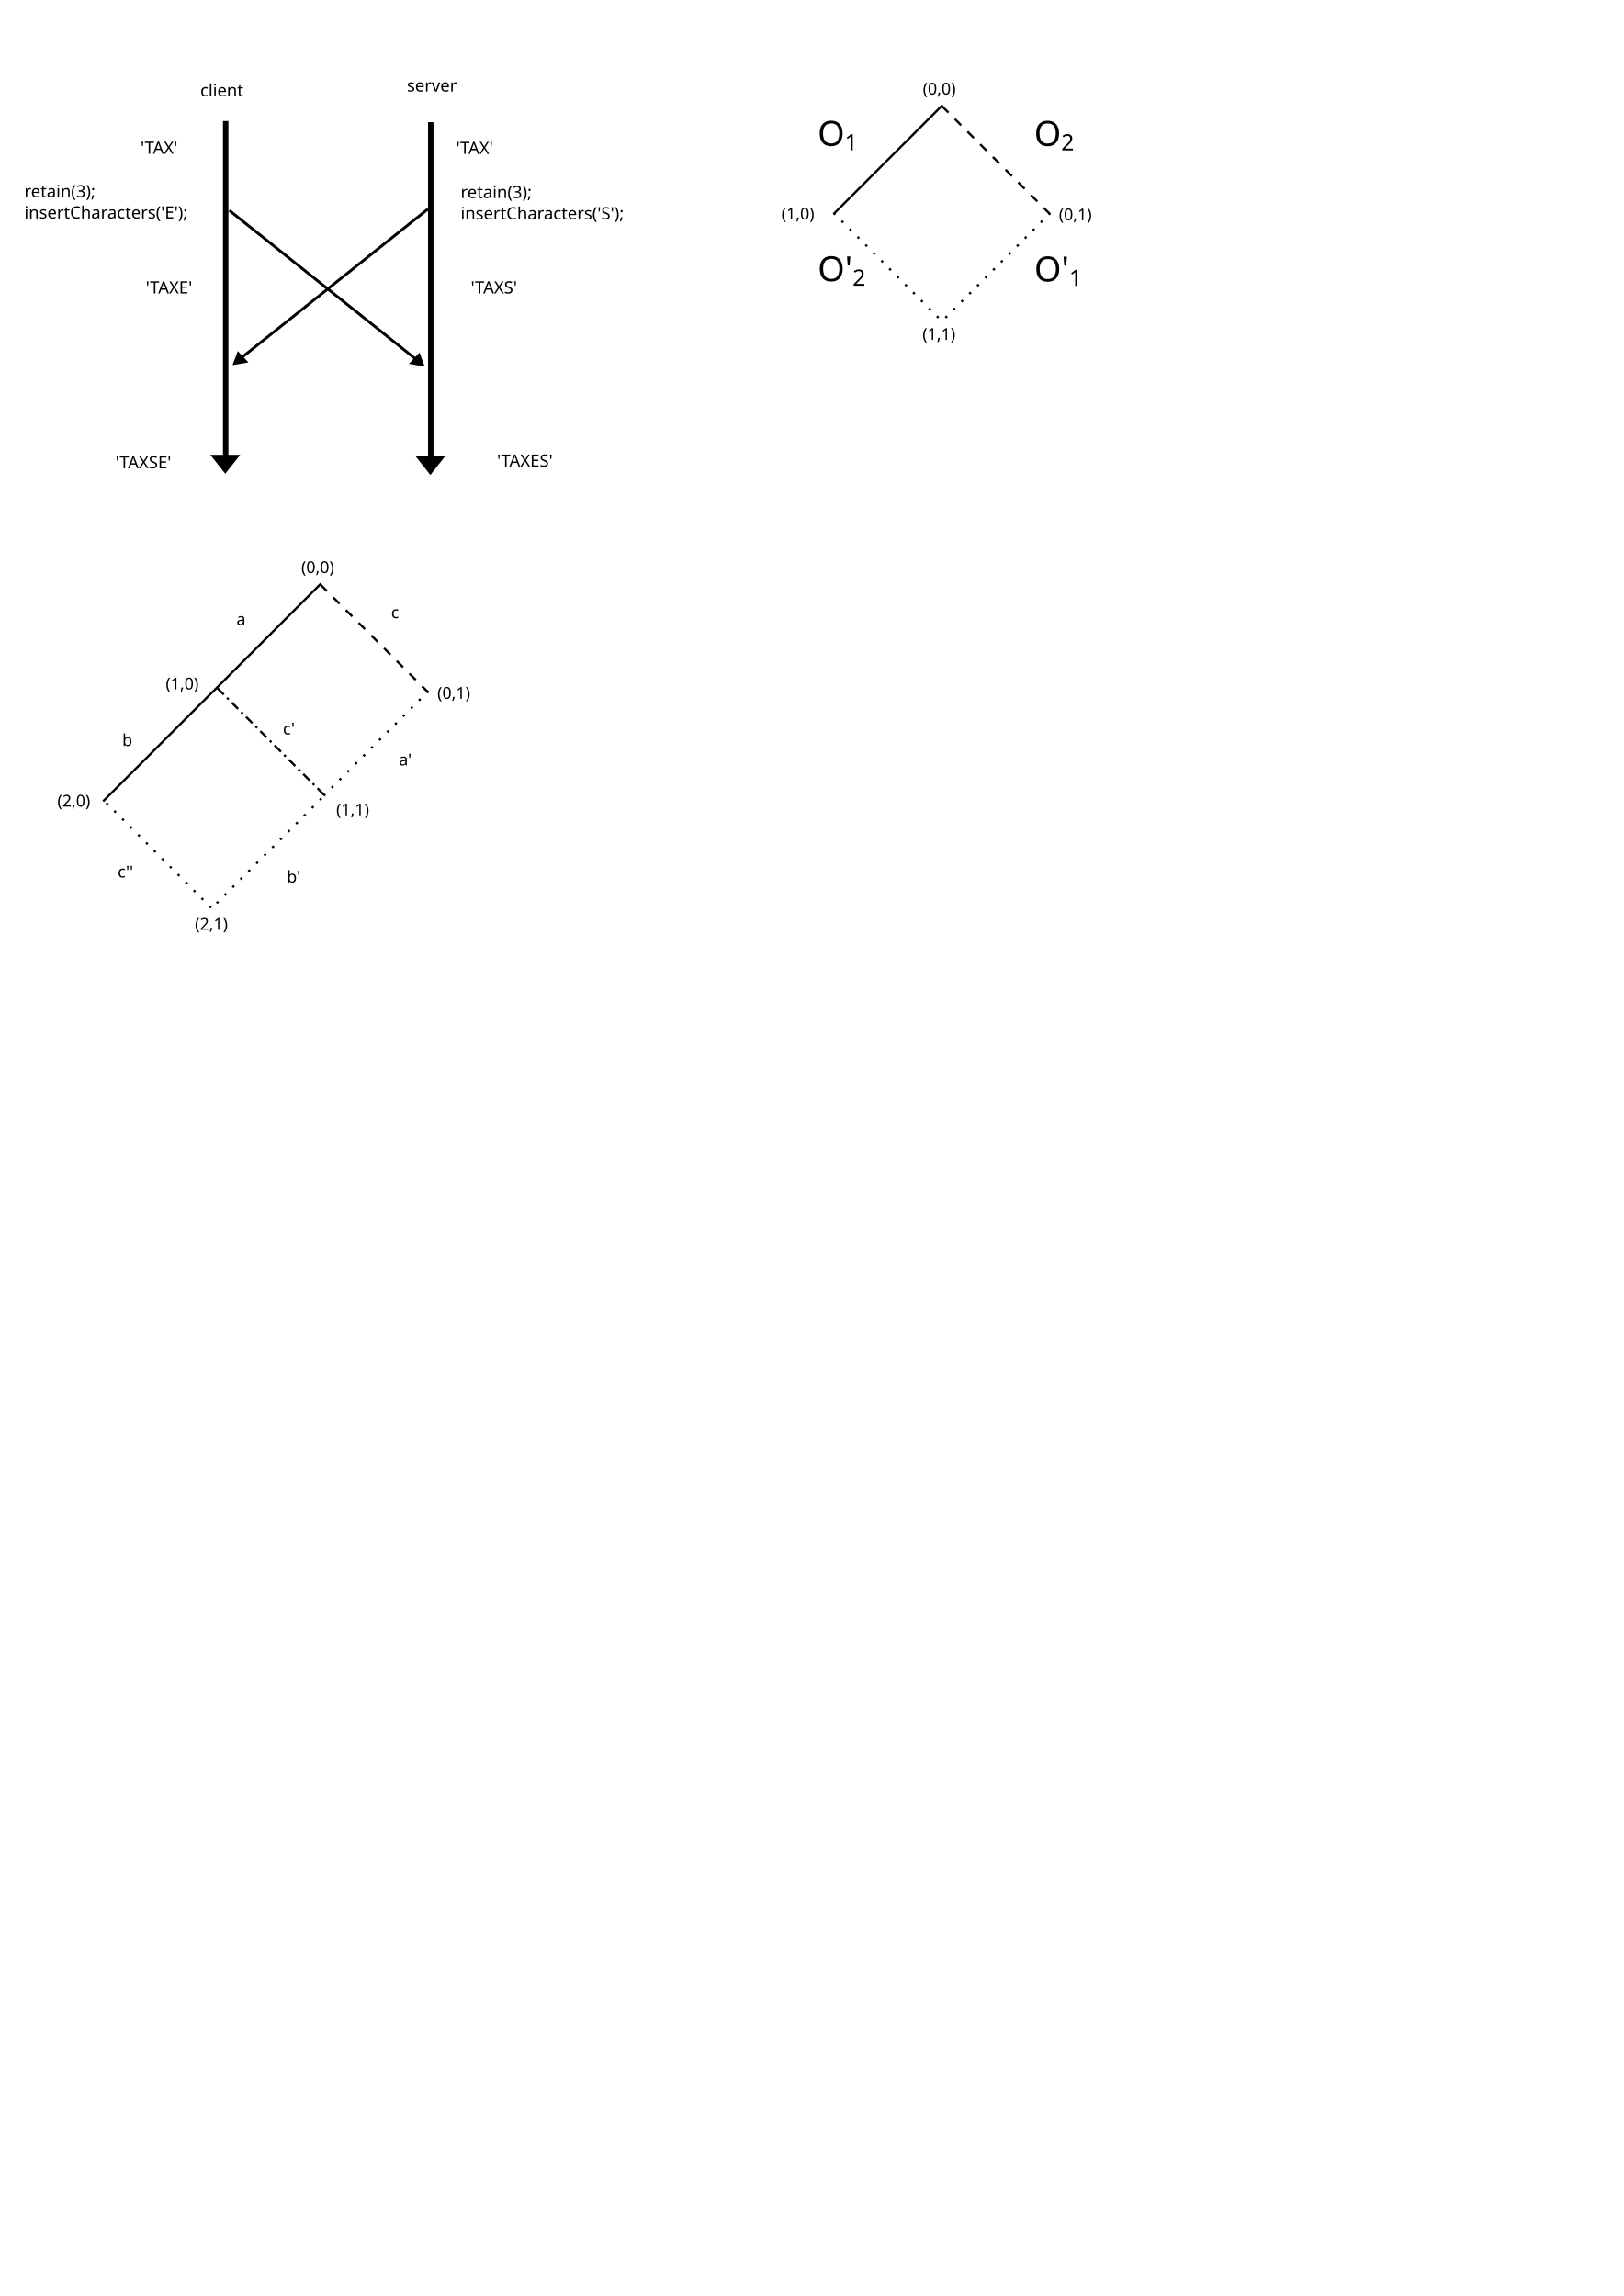
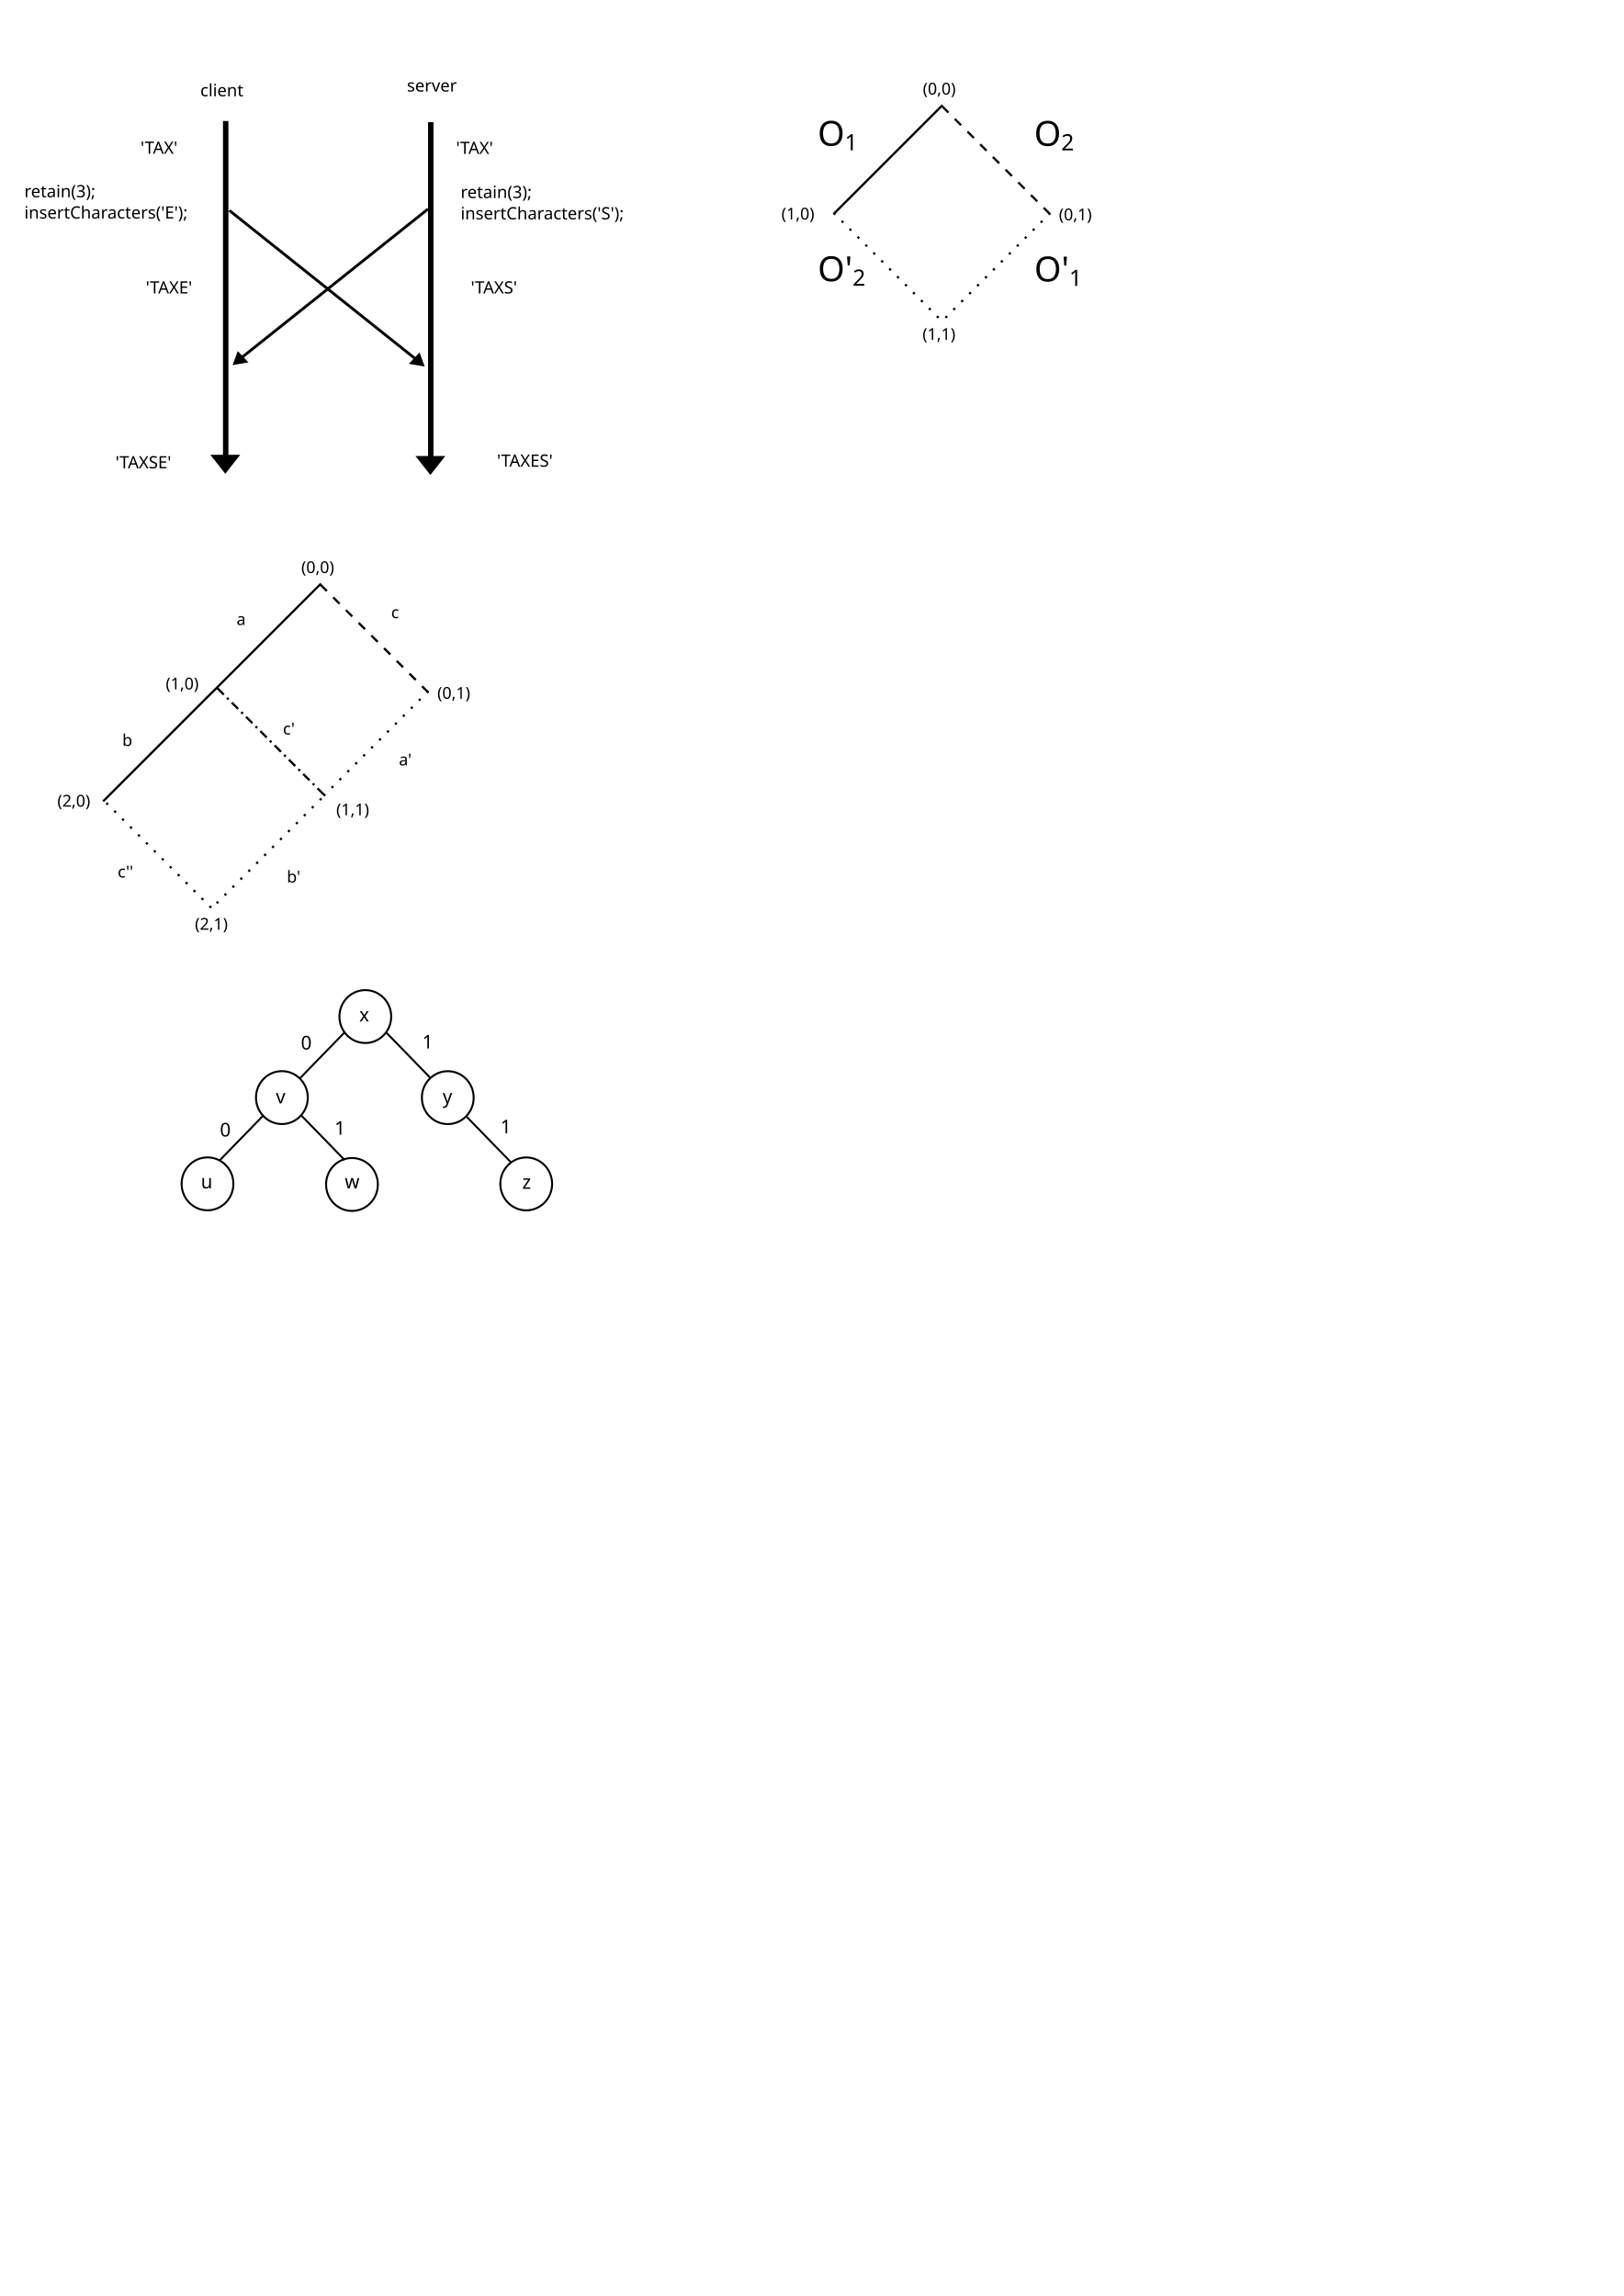
<svg xmlns="http://www.w3.org/2000/svg" width="210mm" height="297mm" viewBox="0 0 744.094 1052.362" id="svg2" version="1.1">
  <defs id="defs4" />
  <g id="layer1">
    <g id="g4295" transform="matrix(0.7428274,0,0,0.6145765,-91.29362,-71.39332)">
      <a transform="translate(21.71828,2.525381)" id="a4193">
        <path id="rect3336-8-9" d="m 238.743,203.884 3.347,0 0,251.429 -3.347,0 z" style="fill:#000000" />
      </a>
      <path id="path4191" d="m 261.882,469.504 -4.613,-7.071 -4.613,-7.071 9.225,0 9.225,0 -4.613,7.071 z" style="fill:#000000;fill-opacity:1" />
    </g>
    <a transform="matrix(0.7428274,0,0,0.6145765,18.82303,-69.29541)" id="a4193-5">
      <rect y="203.884" x="238.743" height="251.429" width="3.347" id="rect3336-8-9-1" style="fill:#000000" />
    </a>
    <path style="fill:#000000;fill-opacity:1" id="path4191-7" d="m 65.66,275.555 -11.81,-20.456 -11.81,-20.456 23.62,0 23.62,0 -11.81,20.456 z" transform="matrix(0.2901296,0,0,0.2124462,178.1734,159.1582)" />
    <text xml:space="preserve" style="font-style:normal;font-weight:normal;font-size:29.756px;line-height:0%;font-family:sans-serif;letter-spacing:0px;word-spacing:0px;fill:#000000;fill-opacity:1;stroke:none;stroke-width:1px;stroke-linecap:butt;stroke-linejoin:miter;stroke-opacity:1" x="64.5" y="70.374" id="text4229" transform="scale(0.9985727,1.001429)">
      <tspan id="tspan4231" x="64.5" y="70.374" style="font-size:7.787px;line-height:0%">'TAX'</tspan>
    </text>
    <text xml:space="preserve" style="font-style:normal;font-weight:normal;font-size:29.756px;line-height:0%;font-family:sans-serif;letter-spacing:0px;word-spacing:0px;fill:#000000;fill-opacity:1;stroke:none;stroke-width:1px;stroke-linecap:butt;stroke-linejoin:miter;stroke-opacity:1" x="209.292" y="70.455" id="text4229-8" transform="scale(0.9985727,1.001429)">
      <tspan id="tspan4231-5" x="209.292" y="70.455" style="font-size:7.787px;line-height:0%">'TAX'</tspan>
    </text>
    <text xml:space="preserve" style="font-style:normal;font-weight:normal;font-size:29.756px;line-height:125%;font-family:sans-serif;letter-spacing:0px;word-spacing:0px;fill:#000000;fill-opacity:1;stroke:none;stroke-width:1px;stroke-linecap:butt;stroke-linejoin:miter;stroke-opacity:1" x="11.148" y="90.287" id="text4253" transform="scale(0.9985727,1.001429)">
      <tspan id="tspan4255" x="11.148" y="90.287" style="font-size:7.787px">retain(3);</tspan>
      <tspan x="11.148" y="100.02" id="tspan4257" style="font-size:7.787px">insertCharacters('E');</tspan>
    </text>
    <text xml:space="preserve" style="font-style:normal;font-weight:normal;font-size:29.756px;line-height:125%;font-family:sans-serif;letter-spacing:0px;word-spacing:0px;fill:#000000;fill-opacity:1;stroke:none;stroke-width:1px;stroke-linecap:butt;stroke-linejoin:miter;stroke-opacity:1" x="211.407" y="90.663" id="text4259" transform="scale(0.9985727,1.001429)">
      <tspan id="tspan4261" x="211.407" y="90.663" style="font-size:7.787px">retain(3);</tspan>
      <tspan x="211.407" y="100.396" id="tspan4263" style="font-size:7.787px">insertCharacters('S');</tspan>
    </text>
    <text xml:space="preserve" style="font-style:normal;font-weight:normal;font-size:29.756px;line-height:0%;font-family:sans-serif;letter-spacing:0px;word-spacing:0px;fill:#000000;fill-opacity:1;stroke:none;stroke-width:1px;stroke-linecap:butt;stroke-linejoin:miter;stroke-opacity:1" x="66.894" y="134.328" id="text4229-86" transform="scale(0.9985727,1.001429)">
      <tspan id="tspan4231-1" x="66.894" y="134.328" style="font-size:7.787px;line-height:0%">'TAXE'</tspan>
    </text>
    <text xml:space="preserve" style="font-style:normal;font-weight:normal;font-size:29.756px;line-height:0%;font-family:sans-serif;letter-spacing:0px;word-spacing:0px;fill:#000000;fill-opacity:1;stroke:none;stroke-width:1px;stroke-linecap:butt;stroke-linejoin:miter;stroke-opacity:1" x="216.055" y="134.328" id="text4229-2" transform="scale(0.9985727,1.001429)">
      <tspan id="tspan4231-8" x="216.055" y="134.328" style="font-size:7.787px;line-height:0%">'TAXS'</tspan>
    </text>
    <g id="g4295-4" transform="matrix(0.2655861,-0.2811034,0.3405835,0.2716292,-34.82225,114.0824)">
      <a transform="translate(21.71828,2.525381)" id="a4193-0">
        <path id="rect3336-8-9-6" d="m 238.743,203.884 3.347,0 0,251.429 -3.347,0 z" style="fill:#000000" />
      </a>
      <path id="path4191-6" d="m 261.882,469.504 -4.613,-7.071 -4.613,-7.071 9.225,0 9.225,0 -4.613,7.071 z" style="fill:#000000;fill-opacity:1" />
    </g>
    <g id="g4295-4-0" transform="matrix(-0.2655861,-0.2811034,-0.3405835,0.2716292,336.0466,113.4272)">
      <a transform="translate(21.71828,2.525381)" id="a4193-0-8">
        <path id="rect3336-8-9-6-9" d="m 238.743,203.884 3.347,0 0,251.429 -3.347,0 z" style="fill:#000000" />
      </a>
      <path id="path4191-6-4" d="m 261.882,469.504 -4.613,-7.071 -4.613,-7.071 9.225,0 9.225,0 -4.613,7.071 z" style="fill:#000000;fill-opacity:1" />
    </g>
    <text xml:space="preserve" style="font-style:normal;font-weight:normal;font-size:29.756px;line-height:0%;font-family:sans-serif;letter-spacing:0px;word-spacing:0px;fill:#000000;fill-opacity:1;stroke:none;stroke-width:1px;stroke-linecap:butt;stroke-linejoin:miter;stroke-opacity:1" x="52.992" y="214.356" id="text4229-5" transform="scale(0.9985727,1.001429)">
      <tspan id="tspan4231-7" x="52.992" y="214.356" style="font-size:7.787px;line-height:0%">'TAXSE'</tspan>
    </text>
    <text xml:space="preserve" style="font-style:normal;font-weight:normal;font-size:29.756px;line-height:0%;font-family:sans-serif;letter-spacing:0px;word-spacing:0px;fill:#000000;fill-opacity:1;stroke:none;stroke-width:1px;stroke-linecap:butt;stroke-linejoin:miter;stroke-opacity:1" x="228.078" y="213.605" id="text4229-0" transform="scale(0.9985727,1.001429)">
      <tspan id="tspan4231-2" x="228.078" y="213.605" style="font-size:7.787px;line-height:0%">'TAXES'</tspan>
    </text>
    <text xml:space="preserve" style="font-style:normal;font-weight:normal;font-size:29.756px;line-height:125%;font-family:sans-serif;letter-spacing:0px;word-spacing:0px;fill:#000000;fill-opacity:1;stroke:none;stroke-width:1px;stroke-linecap:butt;stroke-linejoin:miter;stroke-opacity:1" x="91.928" y="44.073" id="text4376" transform="scale(0.9985727,1.001429)">
      <tspan id="tspan4378" x="91.928" y="44.073" style="font-size:7.787px">client</tspan>
    </text>
    <text xml:space="preserve" style="font-style:normal;font-weight:normal;font-size:29.756px;line-height:0%;font-family:sans-serif;letter-spacing:0px;word-spacing:0px;fill:#000000;fill-opacity:1;stroke:none;stroke-width:1px;stroke-linecap:butt;stroke-linejoin:miter;stroke-opacity:1" x="186.749" y="41.9" id="text4229-9" transform="scale(0.9985727,1.001429)">
      <tspan id="tspan4231-70" x="186.749" y="41.9" style="font-size:7.787px;line-height:0%">server</tspan>
    </text>
    <g id="g4372" transform="translate(25.75889,0)">
      <path id="path4225" d="M 356.212,98.134 C 406.185,48.162 406.185,48.162 406.185,48.162" style="fill:none;fill-rule:evenodd;stroke:#000000;stroke-width:1.029;stroke-linecap:butt;stroke-linejoin:miter;stroke-miterlimit:4;stroke-dasharray:none;stroke-dashoffset:0;stroke-opacity:1" />
      <path id="path4225-4" d="M 455.434,98.141 C 405.462,48.168 405.462,48.168 405.462,48.168" style="fill:none;fill-rule:evenodd;stroke:#000000;stroke-width:1.029;stroke-linecap:butt;stroke-linejoin:miter;stroke-miterlimit:4;stroke-dasharray:4.115, 4.115;stroke-dashoffset:0;stroke-opacity:1" />
    </g>
    <text xml:space="preserve" style="font-style:normal;font-weight:normal;font-size:84.778px;line-height:125%;font-family:sans-serif;letter-spacing:0px;word-spacing:0px;fill:#000000;fill-opacity:1;stroke:none;stroke-width:1px;stroke-linecap:butt;stroke-linejoin:miter;stroke-opacity:1" x="374.69" y="66.835" id="text4263">
      <tspan id="tspan4265" x="374.69" y="66.835" style="font-size:15.896px">O<tspan style="font-size:10.332px;baseline-shift:sub" id="tspan4302">1</tspan>
      </tspan>
    </text>
    <text xml:space="preserve" style="font-style:normal;font-weight:normal;font-size:84.778px;line-height:125%;font-family:sans-serif;letter-spacing:0px;word-spacing:0px;fill:#000000;fill-opacity:1;stroke:none;stroke-width:1px;stroke-linecap:butt;stroke-linejoin:miter;stroke-opacity:1" x="473.889" y="66.862" id="text4263-4">
      <tspan id="tspan4265-0" x="473.889" y="66.862" style="font-size:15.896px">O<tspan style="font-size:10.332px;baseline-shift:sub" id="tspan4296">2</tspan>
      </tspan>
    </text>
    <g id="g4405" transform="translate(25.75889,0)">
      <path id="path4225-2" d="M 356.318,97.629 C 406.29,147.602 406.29,147.602 406.29,147.602" style="fill:none;fill-rule:evenodd;stroke:#000000;stroke-width:1.029;stroke-linecap:butt;stroke-linejoin:miter;stroke-miterlimit:4;stroke-dasharray:1.029, 4.115;stroke-dashoffset:0;stroke-opacity:1" />
      <path id="path4225-4-9" d="M 455.54,97.623 C 405.567,147.595 405.567,147.595 405.567,147.595" style="fill:none;fill-rule:evenodd;stroke:#000000;stroke-width:1.029;stroke-linecap:butt;stroke-linejoin:miter;stroke-miterlimit:4;stroke-dasharray:1.029, 4.115;stroke-dashoffset:0;stroke-opacity:1" />
    </g>
    <text xml:space="preserve" style="font-style:normal;font-weight:normal;font-size:84.778px;line-height:125%;font-family:sans-serif;letter-spacing:0px;word-spacing:0px;fill:#000000;fill-opacity:1;stroke:none;stroke-width:1px;stroke-linecap:butt;stroke-linejoin:miter;stroke-opacity:1" x="473.966" y="128.993" id="text4263-4-9">
      <tspan id="tspan4265-0-3" x="473.966" y="128.993" style="font-size:15.896px">O'<tspan style="font-size:65%;baseline-shift:sub" id="tspan4444">1</tspan>
      </tspan>
    </text>
    <text xml:space="preserve" style="font-style:normal;font-weight:normal;font-size:84.778px;line-height:125%;font-family:sans-serif;letter-spacing:0px;word-spacing:0px;fill:#000000;fill-opacity:1;stroke:none;stroke-width:1px;stroke-linecap:butt;stroke-linejoin:miter;stroke-opacity:1" x="374.732" y="128.898" id="text4263-4-6">
      <tspan id="tspan4265-0-7" x="374.732" y="128.898" style="font-size:15.896px">O'<tspan style="font-size:10.332px;baseline-shift:sub" id="tspan4296-9">2</tspan>
      </tspan>
    </text>
    <text xml:space="preserve" style="font-style:normal;font-weight:normal;font-size:40px;line-height:125%;font-family:sans-serif;letter-spacing:0px;word-spacing:0px;fill:#000000;fill-opacity:1;stroke:none;stroke-width:1px;stroke-linecap:butt;stroke-linejoin:miter;stroke-opacity:1" x="422.902" y="43.335" id="text4450">
      <tspan id="tspan4452" x="422.902" y="43.335" style="font-size:7.5px">(0,0)</tspan>
    </text>
    <text xml:space="preserve" style="font-style:normal;font-weight:normal;font-size:40px;line-height:125%;font-family:sans-serif;letter-spacing:0px;word-spacing:0px;fill:#000000;fill-opacity:1;stroke:none;stroke-width:1px;stroke-linecap:butt;stroke-linejoin:miter;stroke-opacity:1" x="358.112" y="100.606" id="text4450-1">
      <tspan id="tspan4452-6" x="358.112" y="100.606" style="font-size:7.5px">(1,0)</tspan>
    </text>
    <text xml:space="preserve" style="font-style:normal;font-weight:normal;font-size:40px;line-height:125%;font-family:sans-serif;letter-spacing:0px;word-spacing:0px;fill:#000000;fill-opacity:1;stroke:none;stroke-width:1px;stroke-linecap:butt;stroke-linejoin:miter;stroke-opacity:1" x="485.255" y="100.963" id="text4450-8">
      <tspan id="tspan4452-0" x="485.255" y="100.963" style="font-size:7.5px">(0,1)</tspan>
    </text>
    <text xml:space="preserve" style="font-style:normal;font-weight:normal;font-size:40px;line-height:125%;font-family:sans-serif;letter-spacing:0px;word-spacing:0px;fill:#000000;fill-opacity:1;stroke:none;stroke-width:1px;stroke-linecap:butt;stroke-linejoin:miter;stroke-opacity:1" x="422.755" y="155.785" id="text4450-0">
      <tspan id="tspan4452-66" x="422.755" y="155.785" style="font-size:7.5px">(1,1)</tspan>
    </text>
    <path style="fill:none;fill-rule:evenodd;stroke:#000000;stroke-width:1.029;stroke-linecap:butt;stroke-linejoin:miter;stroke-miterlimit:4;stroke-dasharray:none;stroke-dashoffset:0;stroke-opacity:1" d="m 97.129,317.453 c 49.973,-49.973 49.973,-49.973 49.973,-49.973" id="path4225-7" />
    <path style="fill:none;fill-rule:evenodd;stroke:#000000;stroke-width:1.029;stroke-linecap:butt;stroke-linejoin:miter;stroke-miterlimit:4;stroke-dasharray:4.115, 4.115;stroke-dashoffset:0;stroke-opacity:1" d="M 196.351,317.46 C 146.379,267.487 146.379,267.487 146.379,267.487" id="path4225-4-6" />
    <text xml:space="preserve" style="font-style:normal;font-weight:normal;font-size:40px;line-height:125%;font-family:sans-serif;letter-spacing:0px;word-spacing:0px;fill:#000000;fill-opacity:1;stroke:none;stroke-width:1px;stroke-linecap:butt;stroke-linejoin:miter;stroke-opacity:1" x="138.06" y="262.653" id="text4450-7">
      <tspan id="tspan4452-4" x="138.06" y="262.653" style="font-size:7.5px">(0,0)</tspan>
    </text>
    <text xml:space="preserve" style="font-style:normal;font-weight:normal;font-size:40px;line-height:125%;font-family:sans-serif;letter-spacing:0px;word-spacing:0px;fill:#000000;fill-opacity:1;stroke:none;stroke-width:1px;stroke-linecap:butt;stroke-linejoin:miter;stroke-opacity:1" x="75.949" y="315.996" id="text4450-1-2">
      <tspan id="tspan4452-6-3" x="75.949" y="315.996" style="font-size:7.5px">(1,0)</tspan>
    </text>
    <text xml:space="preserve" style="font-style:normal;font-weight:normal;font-size:40px;line-height:125%;font-family:sans-serif;letter-spacing:0px;word-spacing:0px;fill:#000000;fill-opacity:1;stroke:none;stroke-width:1px;stroke-linecap:butt;stroke-linejoin:miter;stroke-opacity:1" x="200.413" y="320.282" id="text4450-8-1">
      <tspan id="tspan4452-0-1" x="200.413" y="320.282" style="font-size:7.5px">(0,1)</tspan>
    </text>
    <text xml:space="preserve" style="font-style:normal;font-weight:normal;font-size:40px;line-height:125%;font-family:sans-serif;letter-spacing:0px;word-spacing:0px;fill:#000000;fill-opacity:1;stroke:none;stroke-width:1px;stroke-linecap:butt;stroke-linejoin:miter;stroke-opacity:1" x="154.091" y="373.719" id="text4450-0-4">
      <tspan id="tspan4452-66-9" x="154.091" y="373.719" style="font-size:7.5px">(1,1)</tspan>
    </text>
    <path style="fill:none;fill-rule:evenodd;stroke:#000000;stroke-width:1.029;stroke-linecap:butt;stroke-linejoin:miter;stroke-miterlimit:4;stroke-dasharray:none;stroke-dashoffset:0;stroke-opacity:1" d="M 47.264,367.273 C 97.236,317.3 97.236,317.3 97.236,317.3" id="path4225-7-9" />
    <path style="fill:none;fill-rule:evenodd;stroke:#000000;stroke-width:1.029;stroke-linecap:butt;stroke-linejoin:miter;stroke-miterlimit:4;stroke-dasharray:1.029, 4.115;stroke-dashoffset:0;stroke-opacity:1" d="m 148.311,364.747 c 49.973,-49.973 49.973,-49.973 49.973,-49.973" id="path4225-7-8" />
    <text xml:space="preserve" style="font-style:normal;font-weight:normal;font-size:40px;line-height:125%;font-family:sans-serif;letter-spacing:0px;word-spacing:0px;fill:#000000;fill-opacity:1;stroke:none;stroke-width:1px;stroke-linecap:butt;stroke-linejoin:miter;stroke-opacity:1" x="108.393" y="286.469" id="text4632">
      <tspan id="tspan4634" x="108.393" y="286.469" style="font-size:7.5px">a</tspan>
    </text>
    <text xml:space="preserve" style="font-style:normal;font-weight:normal;font-size:40px;line-height:125%;font-family:sans-serif;letter-spacing:0px;word-spacing:0px;fill:#000000;fill-opacity:1;stroke:none;stroke-width:1px;stroke-linecap:butt;stroke-linejoin:miter;stroke-opacity:1" x="179.246" y="283.338" id="text4632-5">
      <tspan id="tspan4634-6" x="179.246" y="283.338" style="font-size:7.5px">c</tspan>
    </text>
    <text xml:space="preserve" style="font-style:normal;font-weight:normal;font-size:40px;line-height:125%;font-family:sans-serif;letter-spacing:0px;word-spacing:0px;fill:#000000;fill-opacity:1;stroke:none;stroke-width:1px;stroke-linecap:butt;stroke-linejoin:miter;stroke-opacity:1" x="182.817" y="350.838" id="text4632-53">
      <tspan id="tspan4634-4" x="182.817" y="350.838" style="font-size:7.5px">a'</tspan>
    </text>
    <text xml:space="preserve" style="font-style:normal;font-weight:normal;font-size:40px;line-height:125%;font-family:sans-serif;letter-spacing:0px;word-spacing:0px;fill:#000000;fill-opacity:1;stroke:none;stroke-width:1px;stroke-linecap:butt;stroke-linejoin:miter;stroke-opacity:1" x="56.032" y="341.909" id="text4632-8">
      <tspan id="tspan4634-8" x="56.032" y="341.909" style="font-size:7.5px">b</tspan>
    </text>
    <path style="fill:none;fill-rule:evenodd;stroke:#000000;stroke-width:1.029;stroke-linecap:butt;stroke-linejoin:miter;stroke-miterlimit:4;stroke-dasharray:4.115, 2.058, 1.029, 2.058;stroke-dashoffset:0;stroke-opacity:1" d="M 148.399,364.206 C 98.427,314.234 98.427,314.234 98.427,314.234" id="path4225-4-6-7" />
    <path style="fill:none;fill-rule:evenodd;stroke:#000000;stroke-width:1.029;stroke-linecap:butt;stroke-linejoin:miter;stroke-miterlimit:4;stroke-dasharray:1.029, 4.115;stroke-dashoffset:0;stroke-opacity:1" d="M 96.761,416.035 C 46.788,366.062 46.788,366.062 46.788,366.062" id="path4225-4-6-0" />
    <path style="fill:none;fill-rule:evenodd;stroke:#000000;stroke-width:1.029;stroke-linecap:butt;stroke-linejoin:miter;stroke-miterlimit:4;stroke-dasharray:1.029, 4.115;stroke-dashoffset:0;stroke-opacity:1" d="M 99.287,413.992 C 149.259,364.02 149.259,364.02 149.259,364.02" id="path4225-4-6-07" />
    <text xml:space="preserve" style="font-style:normal;font-weight:normal;font-size:40px;line-height:125%;font-family:sans-serif;letter-spacing:0px;word-spacing:0px;fill:#000000;fill-opacity:1;stroke:none;stroke-width:1px;stroke-linecap:butt;stroke-linejoin:miter;stroke-opacity:1" x="129.66" y="336.65" id="text4632-53-7">
      <tspan id="tspan4634-4-2" x="129.66" y="336.65" style="font-size:7.5px">c'</tspan>
    </text>
    <text xml:space="preserve" style="font-style:normal;font-weight:normal;font-size:40px;line-height:125%;font-family:sans-serif;letter-spacing:0px;word-spacing:0px;fill:#000000;fill-opacity:1;stroke:none;stroke-width:1px;stroke-linecap:butt;stroke-linejoin:miter;stroke-opacity:1" x="131.446" y="404.507" id="text4632-53-3">
      <tspan id="tspan4634-4-5" x="131.446" y="404.507" style="font-size:7.5px">b'</tspan>
    </text>
    <text xml:space="preserve" style="font-style:normal;font-weight:normal;font-size:40px;line-height:125%;font-family:sans-serif;letter-spacing:0px;word-spacing:0px;fill:#000000;fill-opacity:1;stroke:none;stroke-width:1px;stroke-linecap:butt;stroke-linejoin:miter;stroke-opacity:1" x="53.946" y="402.186" id="text4632-53-2">
      <tspan id="tspan4634-4-0" x="53.946" y="402.186" style="font-size:7.5px">c''</tspan>
    </text>
    <text xml:space="preserve" style="font-style:normal;font-weight:normal;font-size:40px;line-height:125%;font-family:sans-serif;letter-spacing:0px;word-spacing:0px;fill:#000000;fill-opacity:1;stroke:none;stroke-width:1px;stroke-linecap:butt;stroke-linejoin:miter;stroke-opacity:1" x="26.281" y="369.713" id="text4450-1-2-6">
      <tspan id="tspan4452-6-3-3" x="26.281" y="369.713" style="font-size:7.5px">(2,0)</tspan>
    </text>
    <text xml:space="preserve" style="font-style:normal;font-weight:normal;font-size:40px;line-height:125%;font-family:sans-serif;letter-spacing:0px;word-spacing:0px;fill:#000000;fill-opacity:1;stroke:none;stroke-width:1px;stroke-linecap:butt;stroke-linejoin:miter;stroke-opacity:1" x="89.317" y="426.142" id="text4450-1-2-9">
      <tspan id="tspan4452-6-3-35" x="89.317" y="426.142" style="font-size:7.5px">(2,1)</tspan>
    </text>
+     <ellipse style="fill:none;fill-opacity:1;stroke:#000000;stroke-width:0.906;stroke-linejoin:miter;stroke-miterlimit:4;stroke-dasharray:none;stroke-dashoffset:0;stroke-opacity:1" id="path4402" cx="129.181" cy="503.078" rx="11.865" ry="12.123" />
+     <ellipse style="fill:none;fill-opacity:1;stroke:#000000;stroke-width:0.906;stroke-linejoin:miter;stroke-miterlimit:4;stroke-dasharray:none;stroke-dashoffset:0;stroke-opacity:1" id="path4402-1" cx="161.295" cy="542.898" rx="11.865" ry="12.123" />
+     <ellipse style="fill:none;fill-opacity:1;stroke:#000000;stroke-width:0.906;stroke-linejoin:miter;stroke-miterlimit:4;stroke-dasharray:none;stroke-dashoffset:0;stroke-opacity:1" id="path4402-7" cx="95.092" cy="542.616" rx="11.865" ry="12.123" />
+     <ellipse style="fill:none;fill-opacity:1;stroke:#000000;stroke-width:0.906;stroke-linejoin:miter;stroke-miterlimit:4;stroke-dasharray:none;stroke-dashoffset:0;stroke-opacity:1" id="path4402-6" cx="241.153" cy="542.637" rx="11.865" ry="12.123" />
+     <ellipse style="fill:none;fill-opacity:1;stroke:#000000;stroke-width:0.906;stroke-linejoin:miter;stroke-miterlimit:4;stroke-dasharray:none;stroke-dashoffset:0;stroke-opacity:1" id="path4402-60" cx="167.412" cy="465.934" rx="11.865" ry="12.123" />
+     <ellipse style="fill:none;fill-opacity:1;stroke:#000000;stroke-width:0.906;stroke-linejoin:miter;stroke-miterlimit:4;stroke-dasharray:none;stroke-dashoffset:0;stroke-opacity:1" id="path4402-8" cx="205.205" cy="503.101" rx="11.865" ry="12.123" />
+     <path style="opacity:1;fill:#000000;fill-opacity:1;fill-rule:evenodd;stroke:#000000;stroke-width:0.892px;stroke-linecap:butt;stroke-linejoin:miter;stroke-opacity:1" d="m 137.479,494.203 20.207,-20.783" id="path4443" />
+     <path style="opacity:1;fill:#000000;fill-opacity:1;fill-rule:evenodd;stroke:#000000;stroke-width:0.892px;stroke-linecap:butt;stroke-linejoin:miter;stroke-opacity:1" d="M 197.268,494.098 177.061,473.315" id="path4443-1" />
+     <path style="opacity:1;fill:#000000;fill-opacity:1;fill-rule:evenodd;stroke:#000000;stroke-width:0.892px;stroke-linecap:butt;stroke-linejoin:miter;stroke-opacity:1" d="m 100.625,531.899 20.207,-20.783" id="path4443-12" />
+     <path style="opacity:1;fill:#000000;fill-opacity:1;fill-rule:evenodd;stroke:#000000;stroke-width:0.892px;stroke-linecap:butt;stroke-linejoin:miter;stroke-opacity:1" d="M 157.941,531.689 137.734,510.906" id="path4443-6" />
+     <path style="opacity:1;fill:#000000;fill-opacity:1;fill-rule:evenodd;stroke:#000000;stroke-width:0.892px;stroke-linecap:butt;stroke-linejoin:miter;stroke-opacity:1" d="M 234.079,532.651 213.872,511.868" id="path4443-8" />
+     <text xml:space="preserve" style="font-style:normal;font-weight:normal;font-size:46.32px;line-height:125%;font-family:sans-serif;letter-spacing:0px;word-spacing:0px;fill:#000000;fill-opacity:1;stroke:none;stroke-width:1px;stroke-linecap:butt;stroke-linejoin:miter;stroke-opacity:1" x="93.378" y="537.075" id="text4484" transform="scale(0.9860413,1.014156)">
+       <tspan id="tspan4486" x="93.378" y="537.075" style="font-size:8.685px">u</tspan>
+     </text>
+     <text xml:space="preserve" style="font-style:normal;font-weight:normal;font-size:46.32px;line-height:125%;font-family:sans-serif;letter-spacing:0px;word-spacing:0px;fill:#000000;fill-opacity:1;stroke:none;stroke-width:1px;stroke-linecap:butt;stroke-linejoin:miter;stroke-opacity:1" x="160.251" y="537.106" id="text4484-6" transform="scale(0.9860413,1.014156)">
+       <tspan id="tspan4486-5" x="160.251" y="537.106" style="font-size:8.685px">w</tspan>
+     </text>
+     <text xml:space="preserve" style="font-style:normal;font-weight:normal;font-size:46.32px;line-height:125%;font-family:sans-serif;letter-spacing:0px;word-spacing:0px;fill:#000000;fill-opacity:1;stroke:none;stroke-width:1px;stroke-linecap:butt;stroke-linejoin:miter;stroke-opacity:1" x="128.229" y="498.651" id="text4484-9" transform="scale(0.9860413,1.014156)">
+       <tspan id="tspan4486-52" x="128.229" y="498.651" style="font-size:8.685px">v</tspan>
+     </text>
+     <text xml:space="preserve" style="font-style:normal;font-weight:normal;font-size:46.32px;line-height:125%;font-family:sans-serif;letter-spacing:0px;word-spacing:0px;fill:#000000;fill-opacity:1;stroke:none;stroke-width:1px;stroke-linecap:butt;stroke-linejoin:miter;stroke-opacity:1" x="166.977" y="461.658" id="text4484-4" transform="scale(0.9860413,1.014156)">
+       <tspan id="tspan4486-3" x="166.977" y="461.658" style="font-size:8.685px">x</tspan>
+     </text>
+     <text xml:space="preserve" style="font-style:normal;font-weight:normal;font-size:46.32px;line-height:125%;font-family:sans-serif;letter-spacing:0px;word-spacing:0px;fill:#000000;fill-opacity:1;stroke:none;stroke-width:1px;stroke-linecap:butt;stroke-linejoin:miter;stroke-opacity:1" x="205.725" y="498.651" id="text4484-1" transform="scale(0.9860413,1.014156)">
+       <tspan id="tspan4486-2" x="205.725" y="498.651" style="font-size:8.685px">y</tspan>
+     </text>
+     <text xml:space="preserve" style="font-style:normal;font-weight:normal;font-size:46.32px;line-height:125%;font-family:sans-serif;letter-spacing:0px;word-spacing:0px;fill:#000000;fill-opacity:1;stroke:none;stroke-width:1px;stroke-linecap:butt;stroke-linejoin:miter;stroke-opacity:1" x="242.695" y="537.252" id="text4484-7" transform="scale(0.9860413,1.014156)">
+       <tspan id="tspan4486-32" x="242.695" y="537.252" style="font-size:8.685px">z</tspan>
+     </text>
+     <text xml:space="preserve" style="font-style:normal;font-weight:normal;font-size:40px;line-height:125%;font-family:sans-serif;letter-spacing:0px;word-spacing:0px;fill:#000000;fill-opacity:1;stroke:none;stroke-width:1px;stroke-linecap:butt;stroke-linejoin:miter;stroke-opacity:1" x="137.886" y="481.025" id="text4542">
+       <tspan id="tspan4544" x="137.886" y="481.025" style="font-size:8.684px">0</tspan>
+     </text>
+     <text xml:space="preserve" style="font-style:normal;font-weight:normal;font-size:40px;line-height:125%;font-family:sans-serif;letter-spacing:0px;word-spacing:0px;fill:#000000;fill-opacity:1;stroke:none;stroke-width:1px;stroke-linecap:butt;stroke-linejoin:miter;stroke-opacity:1" x="100.78" y="520.9" id="text4542-5">
+       <tspan id="tspan4544-5" x="100.78" y="520.9" style="font-size:8.684px">0</tspan>
+     </text>
+     <text xml:space="preserve" style="font-style:normal;font-weight:normal;font-size:40px;line-height:125%;font-family:sans-serif;letter-spacing:0px;word-spacing:0px;fill:#000000;fill-opacity:1;stroke:none;stroke-width:1px;stroke-linecap:butt;stroke-linejoin:miter;stroke-opacity:1" x="153.303" y="520.127" id="text4542-54">
+       <tspan id="tspan4544-56" x="153.303" y="520.127" style="font-size:8.684px">1</tspan>
+     </text>
+     <text xml:space="preserve" style="font-style:normal;font-weight:normal;font-size:40px;line-height:125%;font-family:sans-serif;letter-spacing:0px;word-spacing:0px;fill:#000000;fill-opacity:1;stroke:none;stroke-width:1px;stroke-linecap:butt;stroke-linejoin:miter;stroke-opacity:1" x="193.494" y="480.581" id="text4542-9">
+       <tspan id="tspan4544-9" x="193.494" y="480.581" style="font-size:8.684px">1</tspan>
+     </text>
+     <text xml:space="preserve" style="font-style:normal;font-weight:normal;font-size:40px;line-height:125%;font-family:sans-serif;letter-spacing:0px;word-spacing:0px;fill:#000000;fill-opacity:1;stroke:none;stroke-width:1px;stroke-linecap:butt;stroke-linejoin:miter;stroke-opacity:1" x="229.337" y="519.443" id="text4542-7">
+       <tspan id="tspan4544-8" x="229.337" y="519.443" style="font-size:8.684px">1</tspan>
+     </text>
  </g>
</svg>
